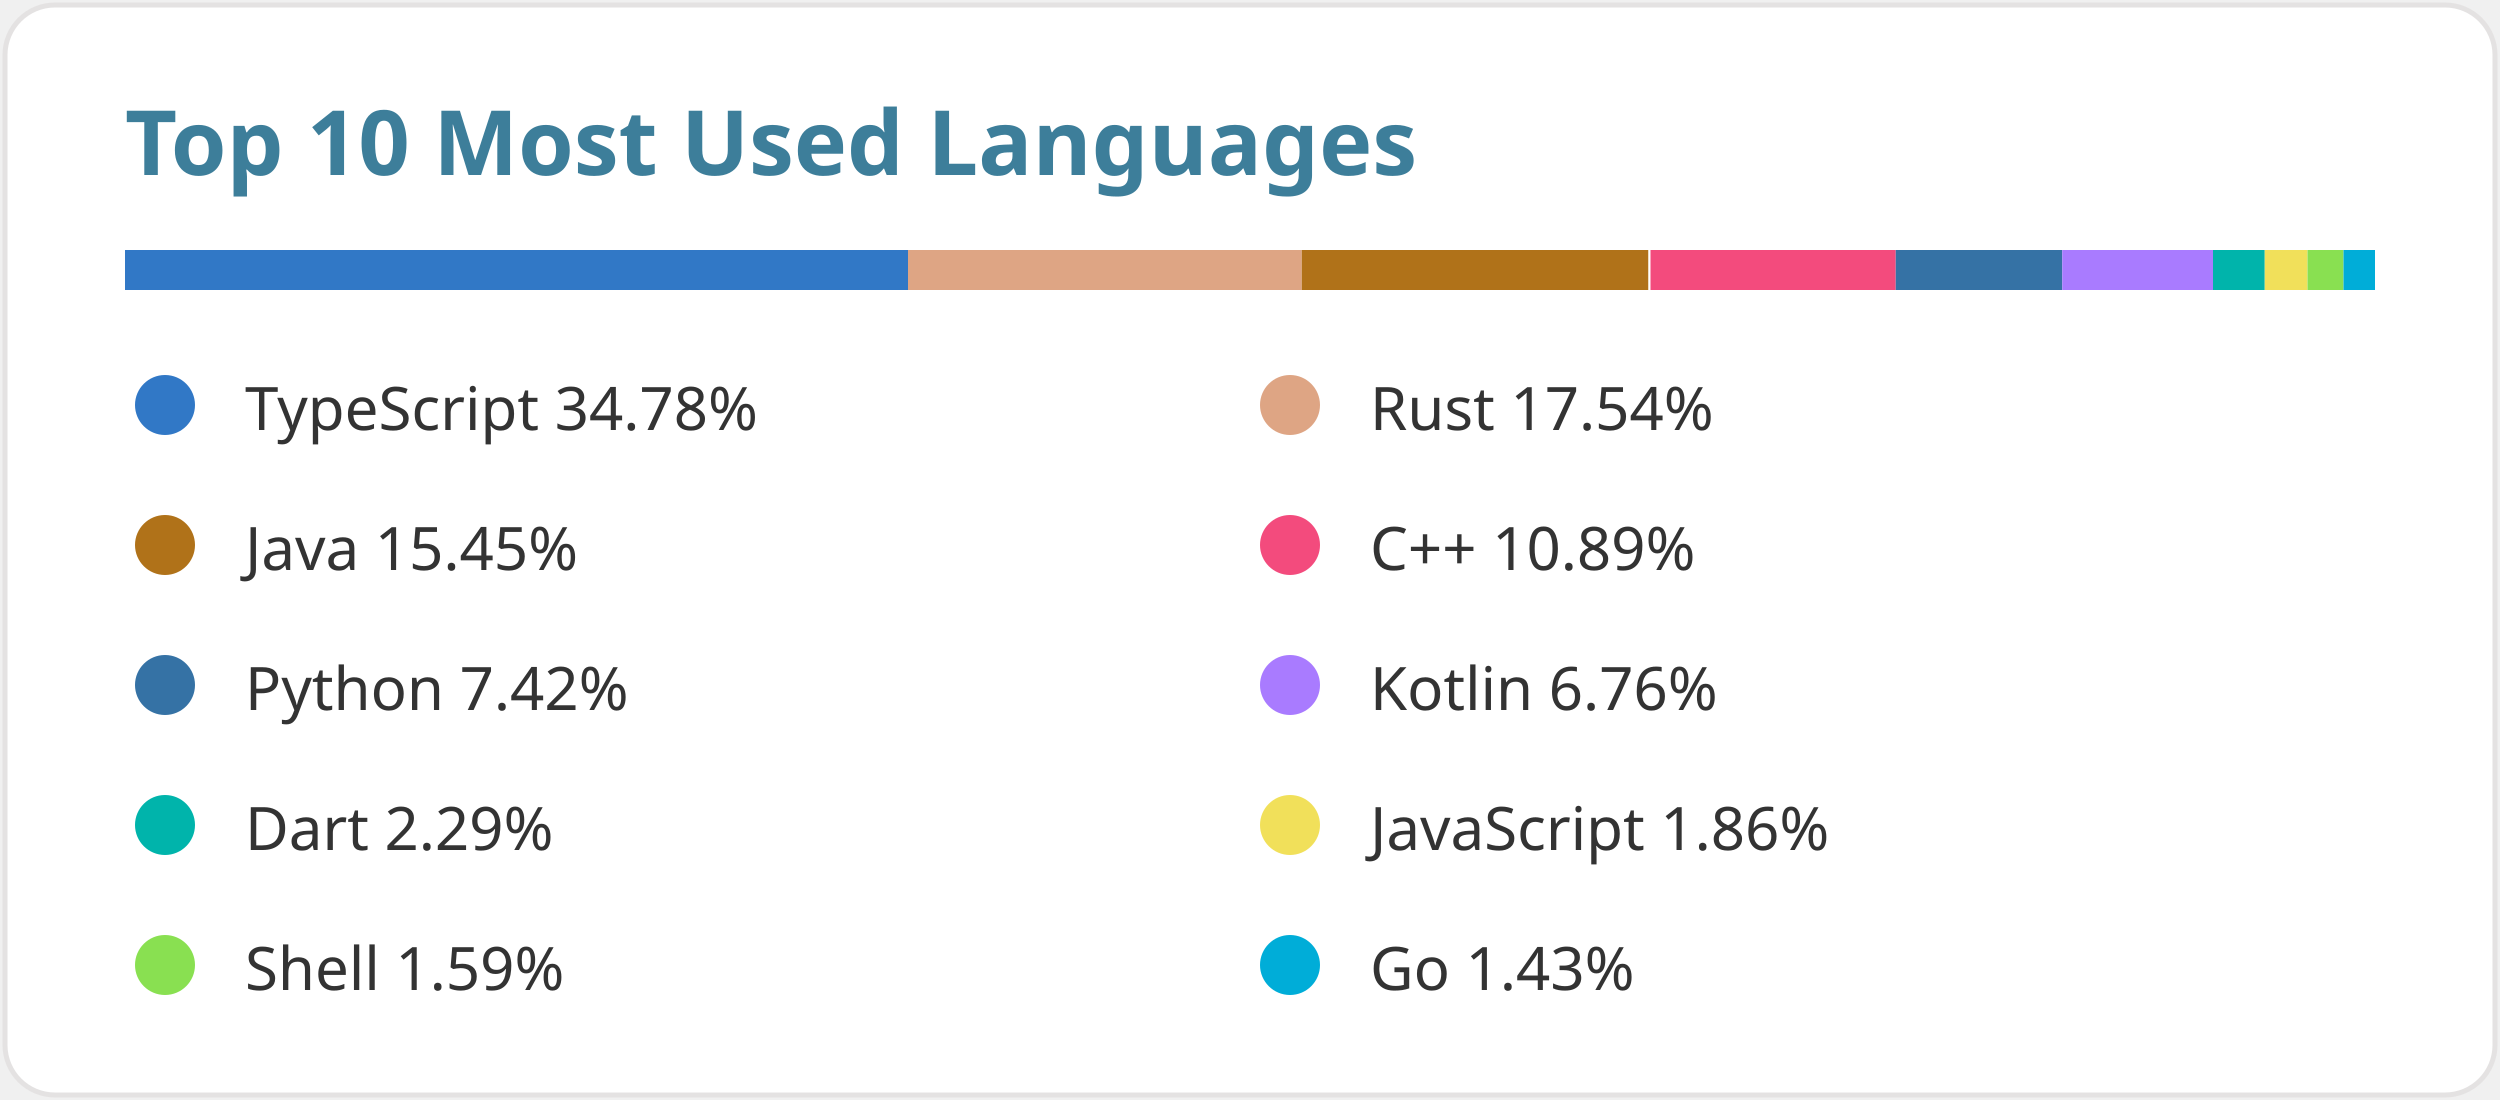
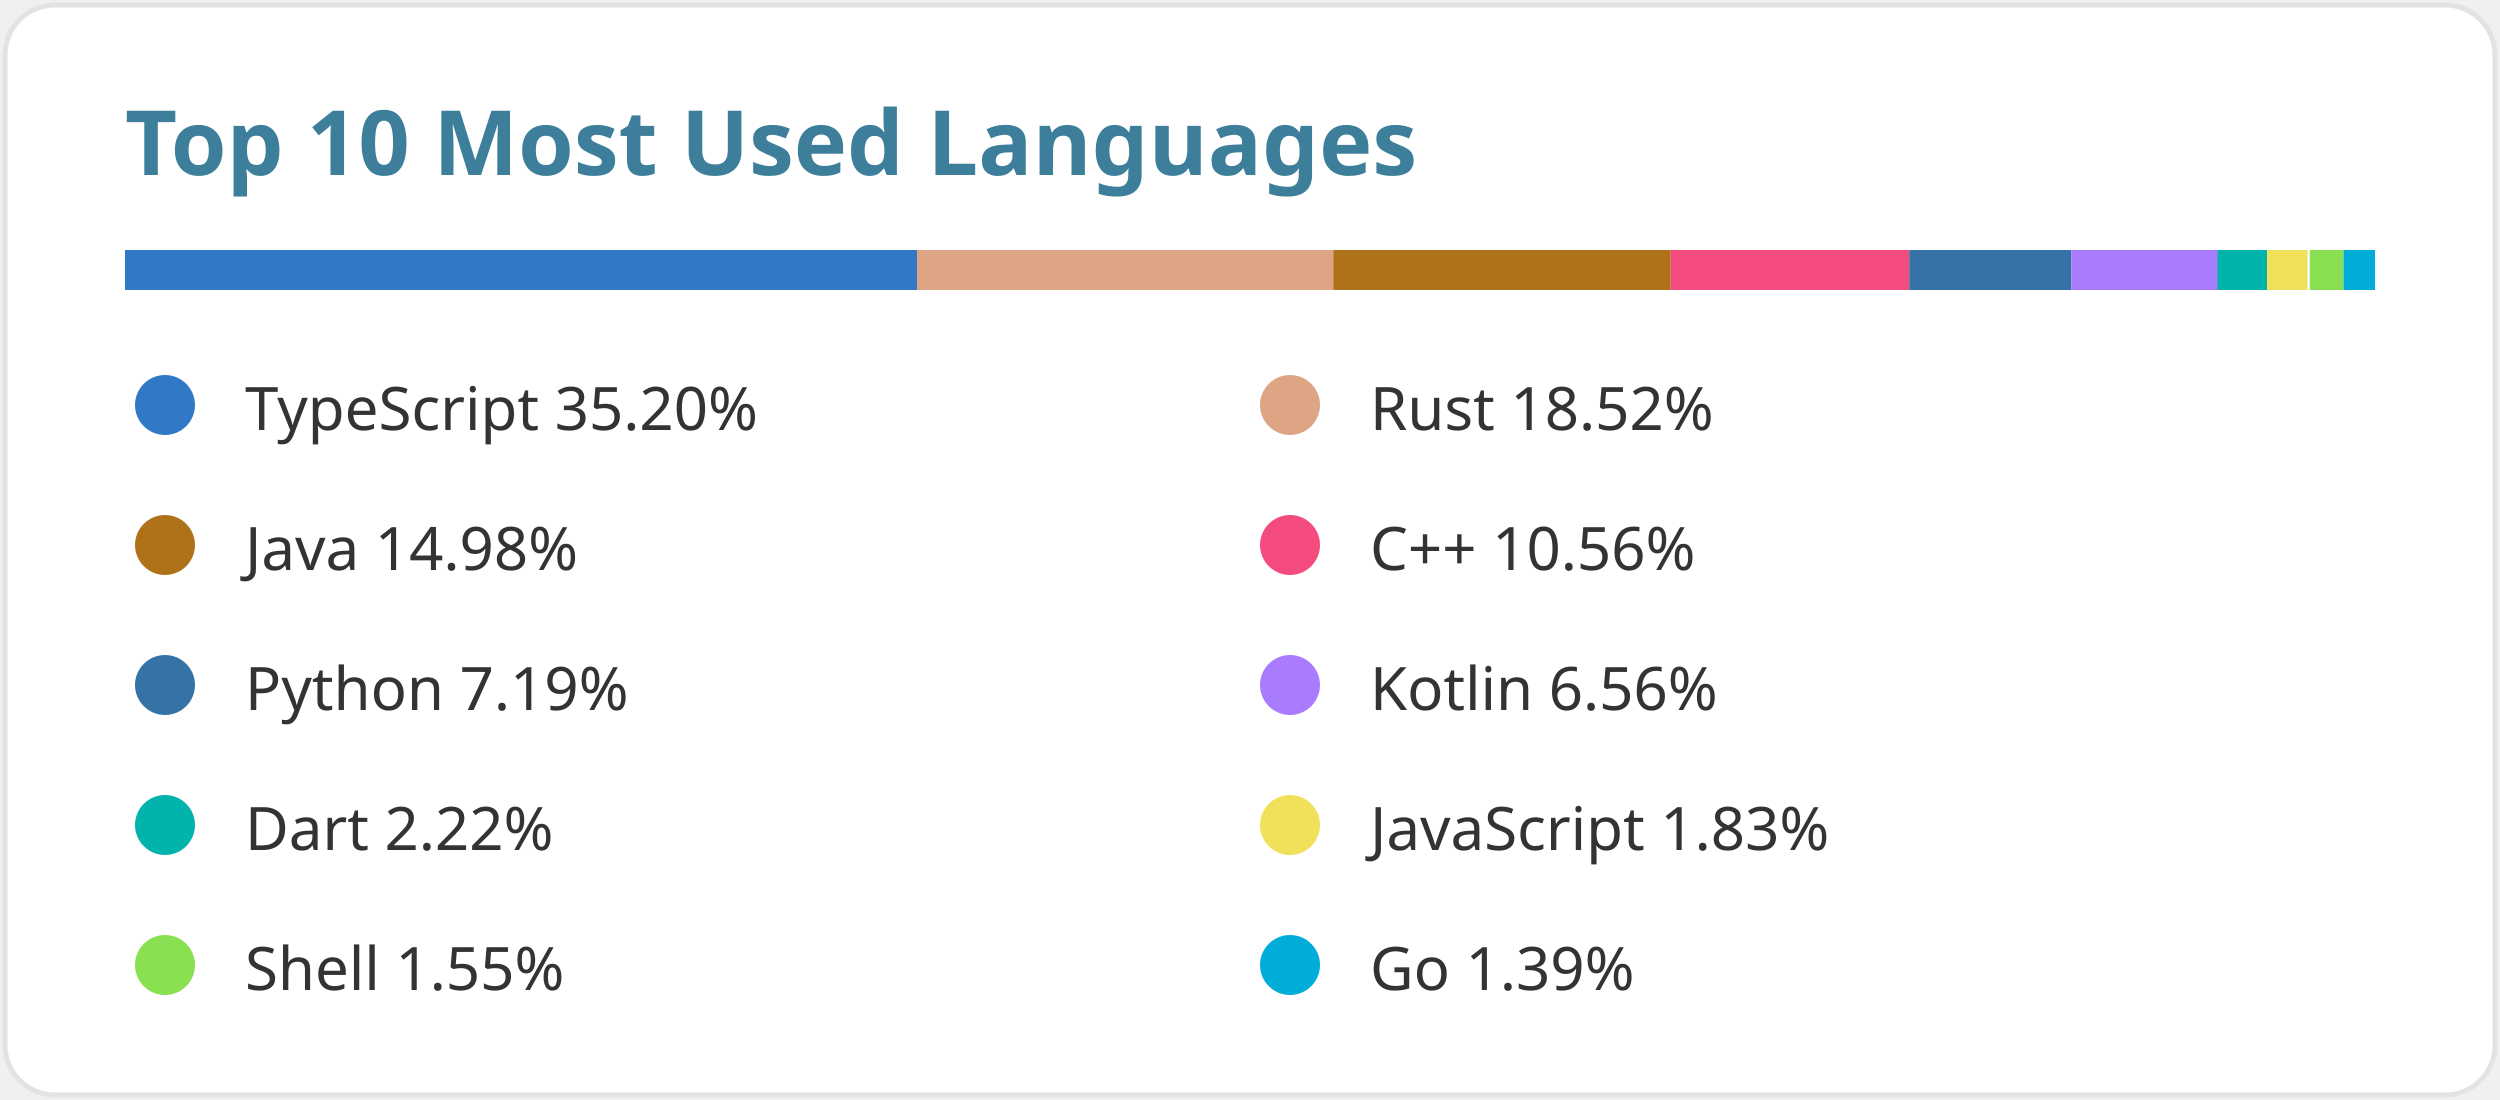
<svg xmlns="http://www.w3.org/2000/svg" width="500" height="220" viewBox="0 0 500 220">
  <style>
  text { font-family: 'Segoe UI', Ubuntu, Sans-Serif; }
  .lang { fill: #333333; font-size: 12px; font-weight: 400; }
  .title { fill: #3d7e9a; font-size: 18px; font-weight: 600; }
  .bg { fill: #ffffff; stroke: #e4e2e2; }

  @media (prefers-color-scheme: dark) {
    .lang { fill: #c9d1d9; }
    .title { fill: #58a6ff; }
    .bg { fill: #0d1117; stroke: #30363d; }
  }
</style>
  <rect class="bg" width="498" height="218" x="1" y="1" rx="10" />
  <text x="25" y="35" class="title">Top 10 Most Used Languages</text>
  <g transform="translate(25, 50) scale(450, 8)">
-     <rect fill="#3178c6" x="0" width="0.348" height="1" />
-     <rect fill="#dea584" x="0.348" width="0.175" height="1" />
-     <rect fill="#b07219" x="0.523" width="0.154" height="1" />
-     <rect fill="#f34b7d" x="0.678" width="0.109" height="1" />
-     <rect fill="#3572A5" x="0.787" width="0.074" height="1" />
-     <rect fill="#A97BFF" x="0.861" width="0.068" height="1" />
-     <rect fill="#00B4AB" x="0.928" width="0.023" height="1" />
-     <rect fill="#f1e05a" x="0.951" width="0.019" height="1" />
-     <rect fill="#89e051" x="0.97" width="0.016" height="1" />
+     <rect fill="#3178c6" x="0" width="0.352" height="1" />
+     <rect fill="#dea584" x="0.352" width="0.185" height="1" />
+     <rect fill="#b07219" x="0.537" width="0.15" height="1" />
+     <rect fill="#f34b7d" x="0.687" width="0.106" height="1" />
+     <rect fill="#3572A5" x="0.793" width="0.072" height="1" />
+     <rect fill="#A97BFF" x="0.865" width="0.066" height="1" />
+     <rect fill="#00B4AB" x="0.93" width="0.022" height="1" />
+     <rect fill="#f1e05a" x="0.952" width="0.018" height="1" />
+     <rect fill="#89e051" x="0.971" width="0.015" height="1" />
    <rect fill="#00ADD8" x="0.986" width="0.014" height="1" />
  </g>
  <g transform="translate(25, 75)">
    <circle cx="8" cy="6" r="6" fill="#3178c6" />
-     <text x="24" y="11" class="lang">TypeScript 34.78%</text>
+     <text x="24" y="11" class="lang">TypeScript 35.20%</text>
  </g>
  <g transform="translate(250, 75)">
    <circle cx="8" cy="6" r="6" fill="#dea584" />
-     <text x="24" y="11" class="lang">Rust 17.54%</text>
+     <text x="24" y="11" class="lang">Rust 18.52%</text>
  </g>
  <g transform="translate(25, 103)">
    <circle cx="8" cy="6" r="6" fill="#b07219" />
-     <text x="24" y="11" class="lang">Java 15.45%</text>
+     <text x="24" y="11" class="lang">Java 14.98%</text>
  </g>
  <g transform="translate(250, 103)">
    <circle cx="8" cy="6" r="6" fill="#f34b7d" />
-     <text x="24" y="11" class="lang">C++ 10.89%</text>
+     <text x="24" y="11" class="lang">C++ 10.56%</text>
  </g>
  <g transform="translate(25, 131)">
    <circle cx="8" cy="6" r="6" fill="#3572A5" />
-     <text x="24" y="11" class="lang">Python 7.42%</text>
+     <text x="24" y="11" class="lang">Python 7.19%</text>
  </g>
  <g transform="translate(250, 131)">
    <circle cx="8" cy="6" r="6" fill="#A97BFF" />
-     <text x="24" y="11" class="lang">Kotlin 6.76%</text>
+     <text x="24" y="11" class="lang">Kotlin 6.56%</text>
  </g>
  <g transform="translate(25, 159)">
    <circle cx="8" cy="6" r="6" fill="#00B4AB" />
-     <text x="24" y="11" class="lang">Dart 2.29%</text>
+     <text x="24" y="11" class="lang">Dart 2.22%</text>
  </g>
  <g transform="translate(250, 159)">
    <circle cx="8" cy="6" r="6" fill="#f1e05a" />
-     <text x="24" y="11" class="lang">JavaScript 1.86%</text>
+     <text x="24" y="11" class="lang">JavaScript 1.83%</text>
  </g>
  <g transform="translate(25, 187)">
    <circle cx="8" cy="6" r="6" fill="#89e051" />
-     <text x="24" y="11" class="lang">Shell 1.59%</text>
+     <text x="24" y="11" class="lang">Shell 1.55%</text>
  </g>
  <g transform="translate(250, 187)">
    <circle cx="8" cy="6" r="6" fill="#00ADD8" />
-     <text x="24" y="11" class="lang">Go 1.43%</text>
+     <text x="24" y="11" class="lang">Go 1.39%</text>
  </g>
</svg>
